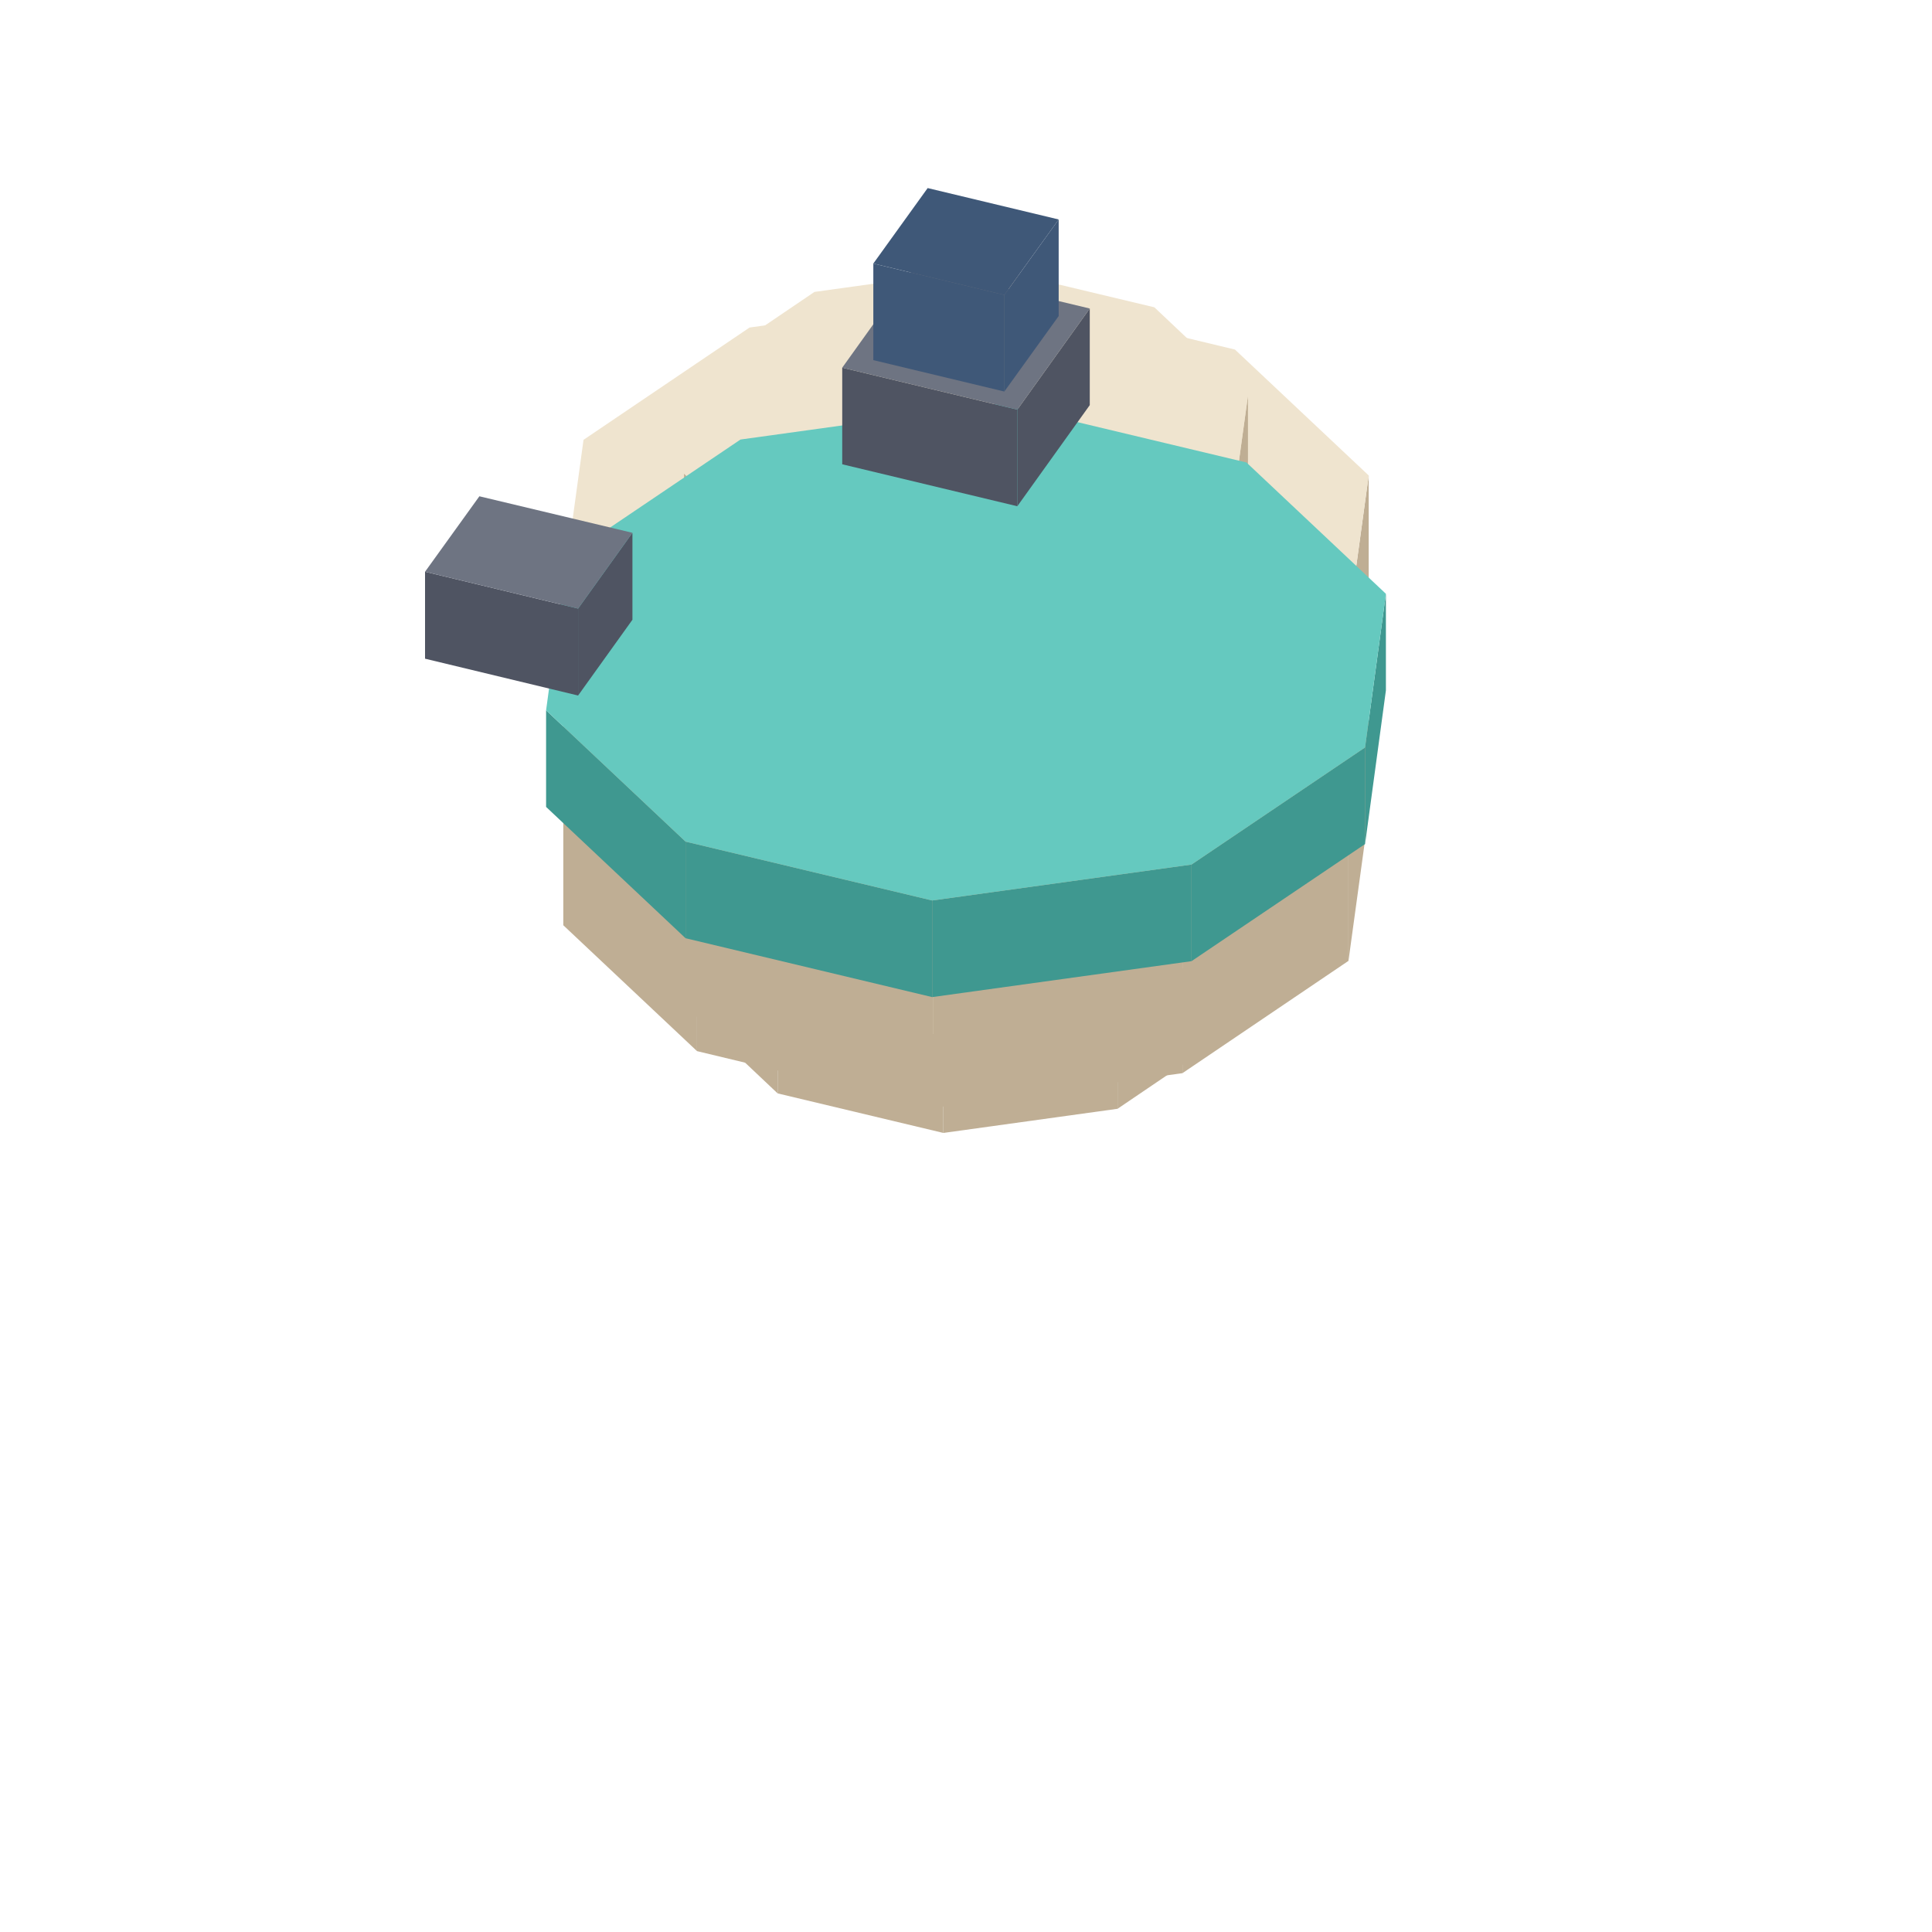
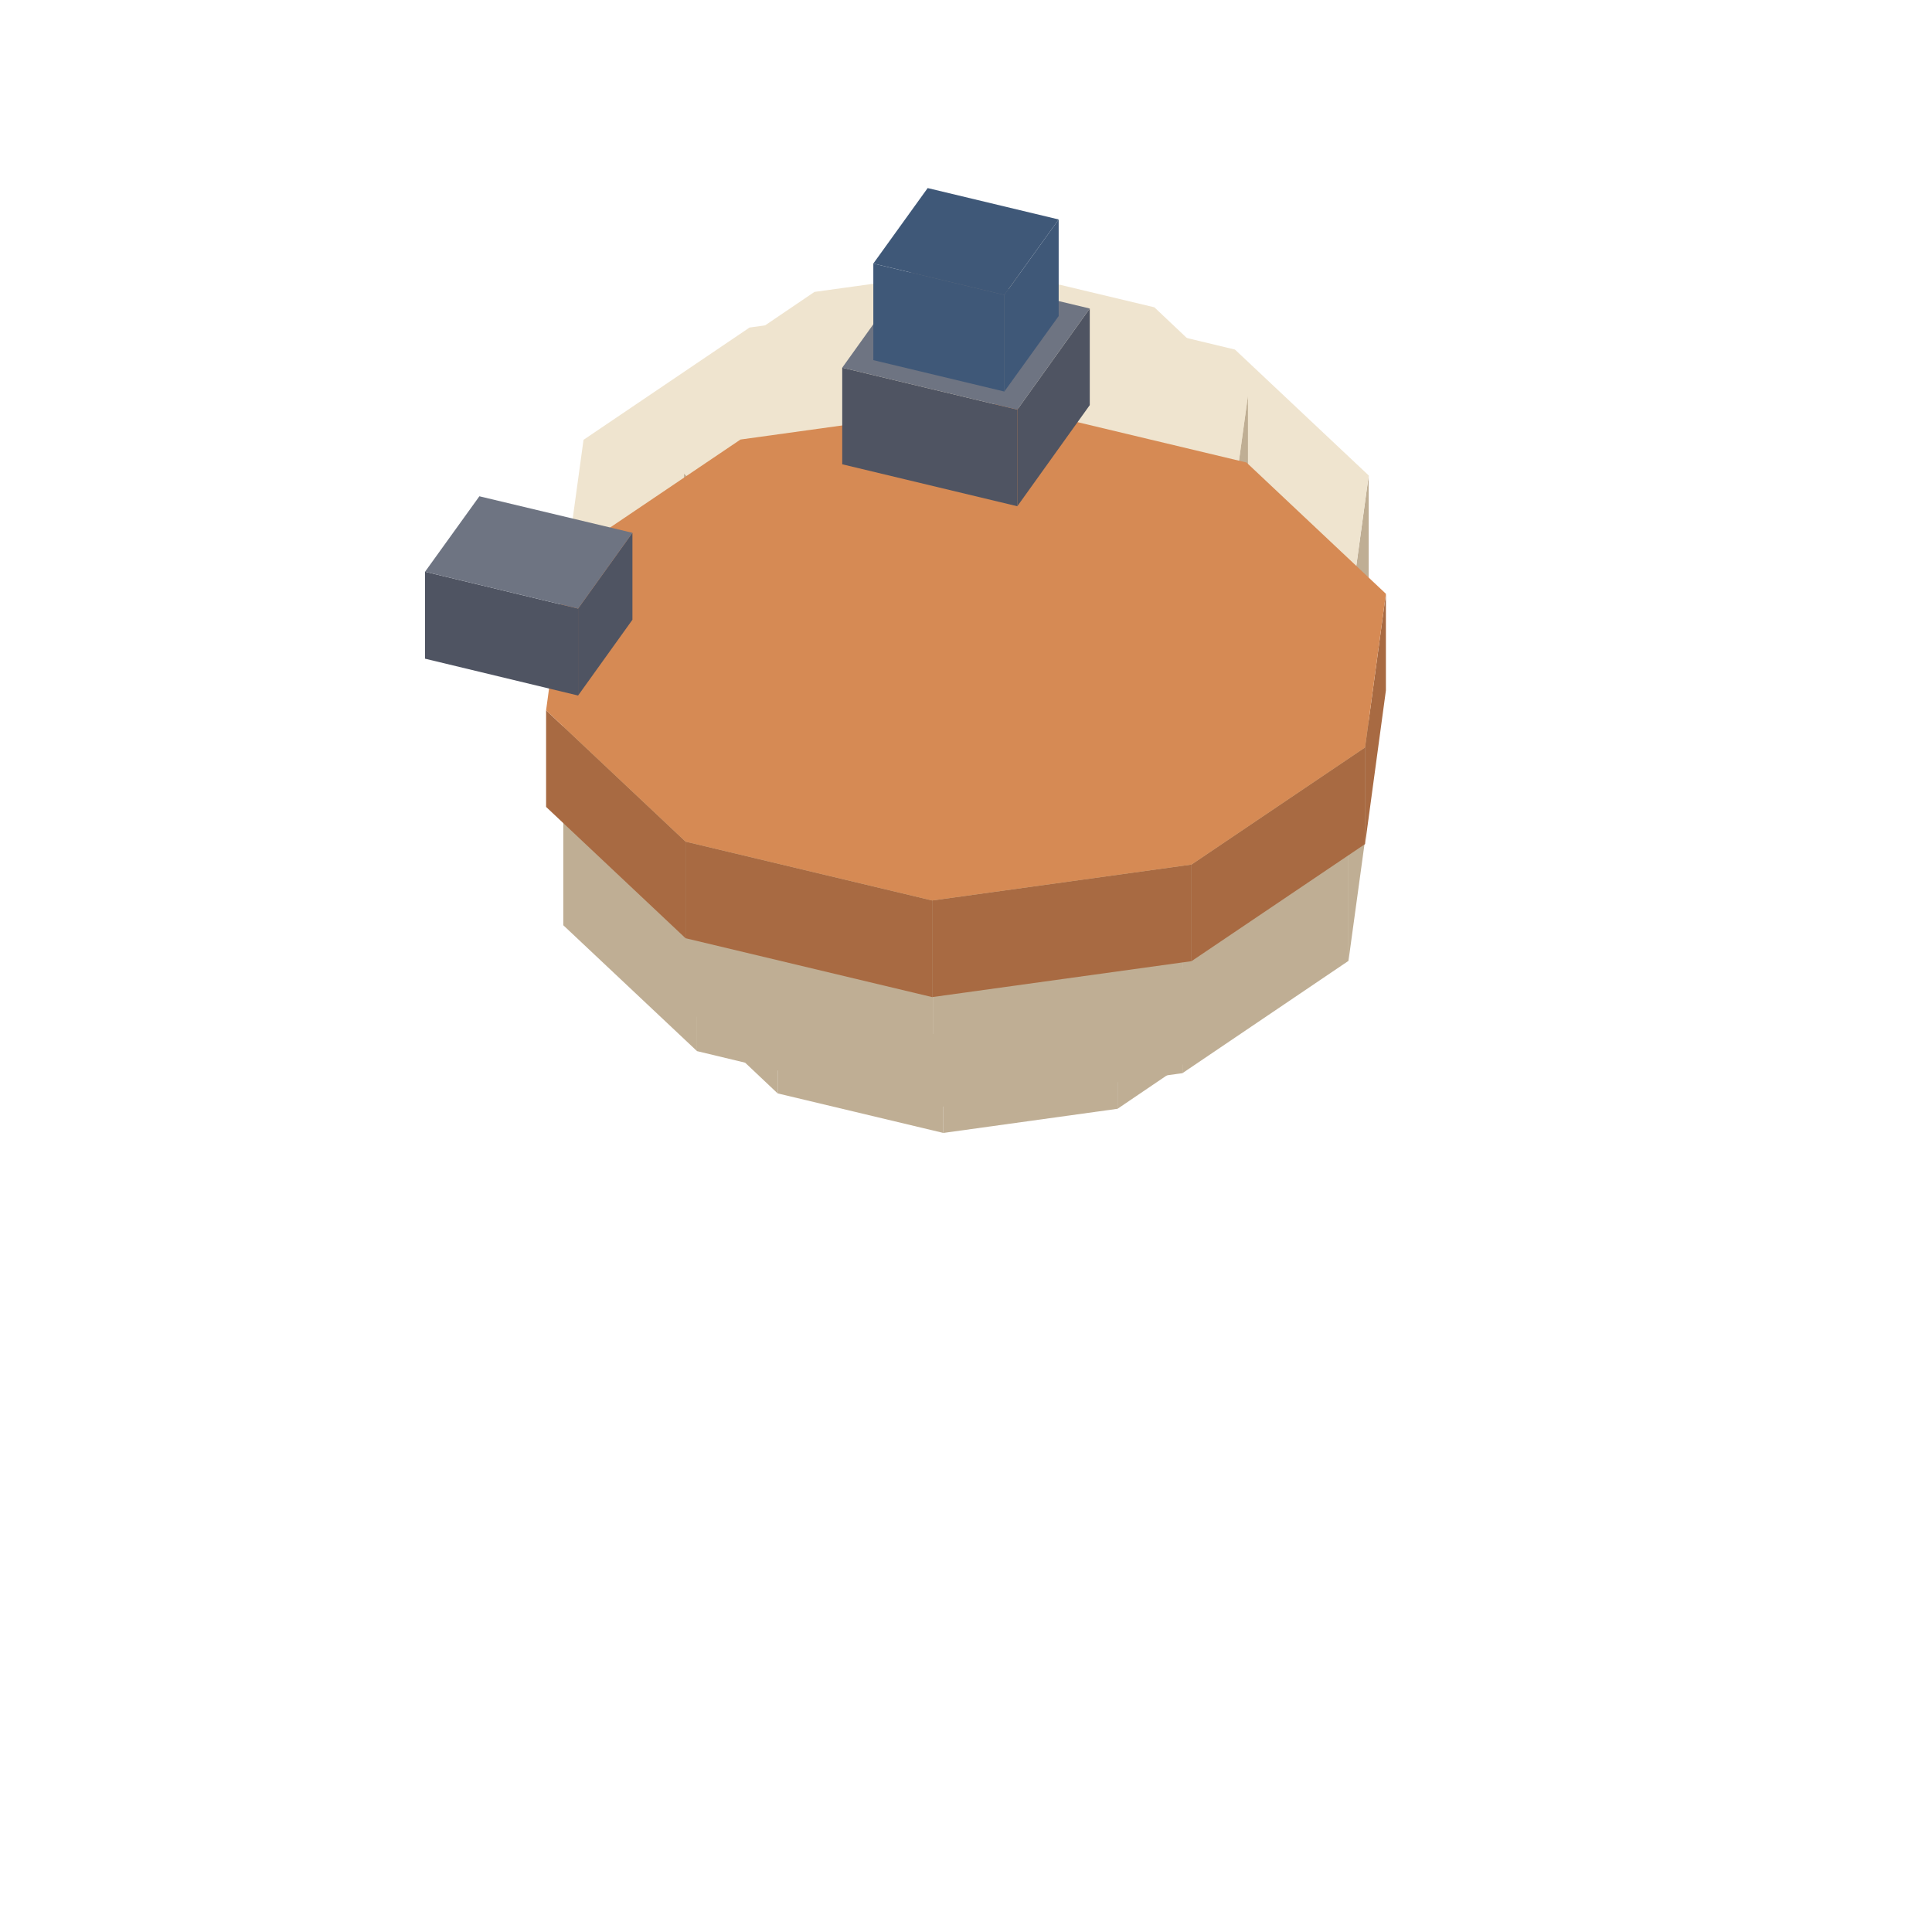
<svg xmlns="http://www.w3.org/2000/svg" width="28" height="28" viewBox="0 0 64 64">
  <polygon fill="#bfae94" points="40.87,30.92 41.34,27.51 41.34,30.71 40.87,34.12" />
  <polygon fill="#bfae94" points="37.02,33.53 40.87,30.92 40.87,34.12 37.02,36.73" />
  <polygon fill="#bfae94" points="31.25,34.33 37.02,33.53 37.02,36.73 31.25,37.53" />
  <polygon fill="#bfae94" points="25.76,33.02 31.25,34.33 31.25,37.53 25.76,36.22" />
  <polygon fill="#bfae94" points="22.66,30.09 25.76,33.02 25.76,36.22 22.66,33.29" />
  <polygon fill="#efe4cf" points="38.24,24.58 41.34,27.51 40.87,30.92 37.02,33.53 31.25,34.33 25.76,33.02 22.66,30.09 23.13,26.68 26.98,24.07 32.75,23.27" />
  <polygon fill="#bfae94" points="44.67,20.63 45.34,15.75 45.34,26.95 44.67,31.83" />
  <polygon fill="#bfae94" points="39.17,24.35 44.67,20.63 44.67,31.83 39.17,35.55" />
  <polygon fill="#bfae94" points="30.92,25.50 39.17,24.35 39.17,35.55 30.92,36.70" />
  <polygon fill="#bfae94" points="23.09,23.62 30.92,25.50 30.92,36.70 23.09,34.82" />
  <polygon fill="#bfae94" points="18.66,19.45 23.09,23.62 23.09,34.82 18.66,30.65" />
  <polygon fill="#efe4cf" points="40.91,11.58 45.34,15.75 44.67,20.63 39.17,24.35 30.92,25.50 23.09,23.62 18.66,19.45 19.33,14.57 24.83,10.85 33.08,9.70" />
  <polygon fill="#bfae94" points="40.87,16.52 41.34,13.11 41.34,16.31 40.87,19.72" />
  <polygon fill="#bfae94" points="37.02,19.13 40.87,16.52 40.87,19.72 37.02,22.33" />
  <polygon fill="#bfae94" points="31.25,19.93 37.02,19.13 37.02,22.33 31.25,23.13" />
  <polygon fill="#bfae94" points="25.76,18.62 31.25,19.93 31.25,23.13 25.76,21.82" />
  <polygon fill="#bfae94" points="22.66,15.69 25.76,18.62 25.76,21.82 22.66,18.89" />
  <polygon fill="#efe4cf" points="38.24,10.18 41.34,13.11 40.87,16.52 37.02,19.13 31.25,19.93 25.76,18.62 22.66,15.69 23.13,12.28 26.98,9.67 32.75,8.87" />
-   <polygon fill="#3f9890" points="45.22,24.76 45.91,19.67 45.91,22.87 45.22,27.96" />
-   <polygon fill="#3f9890" points="39.47,28.64 45.22,24.76 45.22,27.96 39.47,31.84" />
-   <polygon fill="#3f9890" points="30.88,29.83 39.47,28.64 39.47,31.84 30.88,33.03" />
-   <polygon fill="#3f9890" points="22.71,27.88 30.88,29.83 30.88,33.03 22.71,31.08" />
-   <polygon fill="#3f9890" points="18.09,23.53 22.71,27.88 22.71,31.08 18.09,26.73" />
-   <polygon fill="#65c9bf" points="41.29,15.32 45.91,19.67 45.22,24.76 39.47,28.64 30.88,29.83 22.71,27.88 18.09,23.53 18.78,18.44 24.53,14.56 33.12,13.37" />
+   <polygon fill="#a86a42" points="45.22,24.76 45.91,19.67 45.91,22.87 45.22,27.96" />
+   <polygon fill="#a86a42" points="39.47,28.64 45.22,24.76 45.22,27.96 39.47,31.84" />
+   <polygon fill="#a86a42" points="30.88,29.83 39.47,28.64 39.47,31.84 30.88,33.03" />
+   <polygon fill="#a86a42" points="22.71,27.88 30.88,29.83 30.88,33.03 22.71,31.08" />
+   <polygon fill="#a86a42" points="18.09,23.53 22.71,27.88 22.71,31.08 18.09,26.73" />
+   <polygon fill="#d68a54" points="41.29,15.32 45.91,19.67 45.22,24.76 39.47,28.64 30.88,29.83 22.71,27.88 18.09,23.53 18.78,18.44 24.53,14.56 33.12,13.37" />
  <polygon fill="#4f5462" points="19.15,20.16 20.95,17.65 20.95,20.53 19.15,23.04" />
  <polygon fill="#4f5462" points="14.08,18.94 19.15,20.16 19.15,23.04 14.08,21.82" />
  <polygon fill="#6e7482" points="14.08,18.94 15.88,16.44 20.95,17.65 19.15,20.16" />
  <polygon fill="#4f5462" points="33.70,13.57 36.10,10.22 36.10,13.42 33.70,16.77" />
  <polygon fill="#4f5462" points="27.90,12.18 33.70,13.57 33.70,16.77 27.90,15.38" />
  <polygon fill="#6e7482" points="27.90,12.18 30.30,8.83 36.10,10.22 33.70,13.57" />
  <polygon fill="#3f5878" points="33.27,9.77 35.07,7.27 35.07,10.47 33.27,12.97" />
  <polygon fill="#3f5878" points="28.93,8.73 33.27,9.77 33.27,12.97 28.93,11.93" />
  <polygon fill="#3f5878" points="28.93,8.73 30.73,6.23 35.07,7.27 33.27,9.77" />
</svg>
